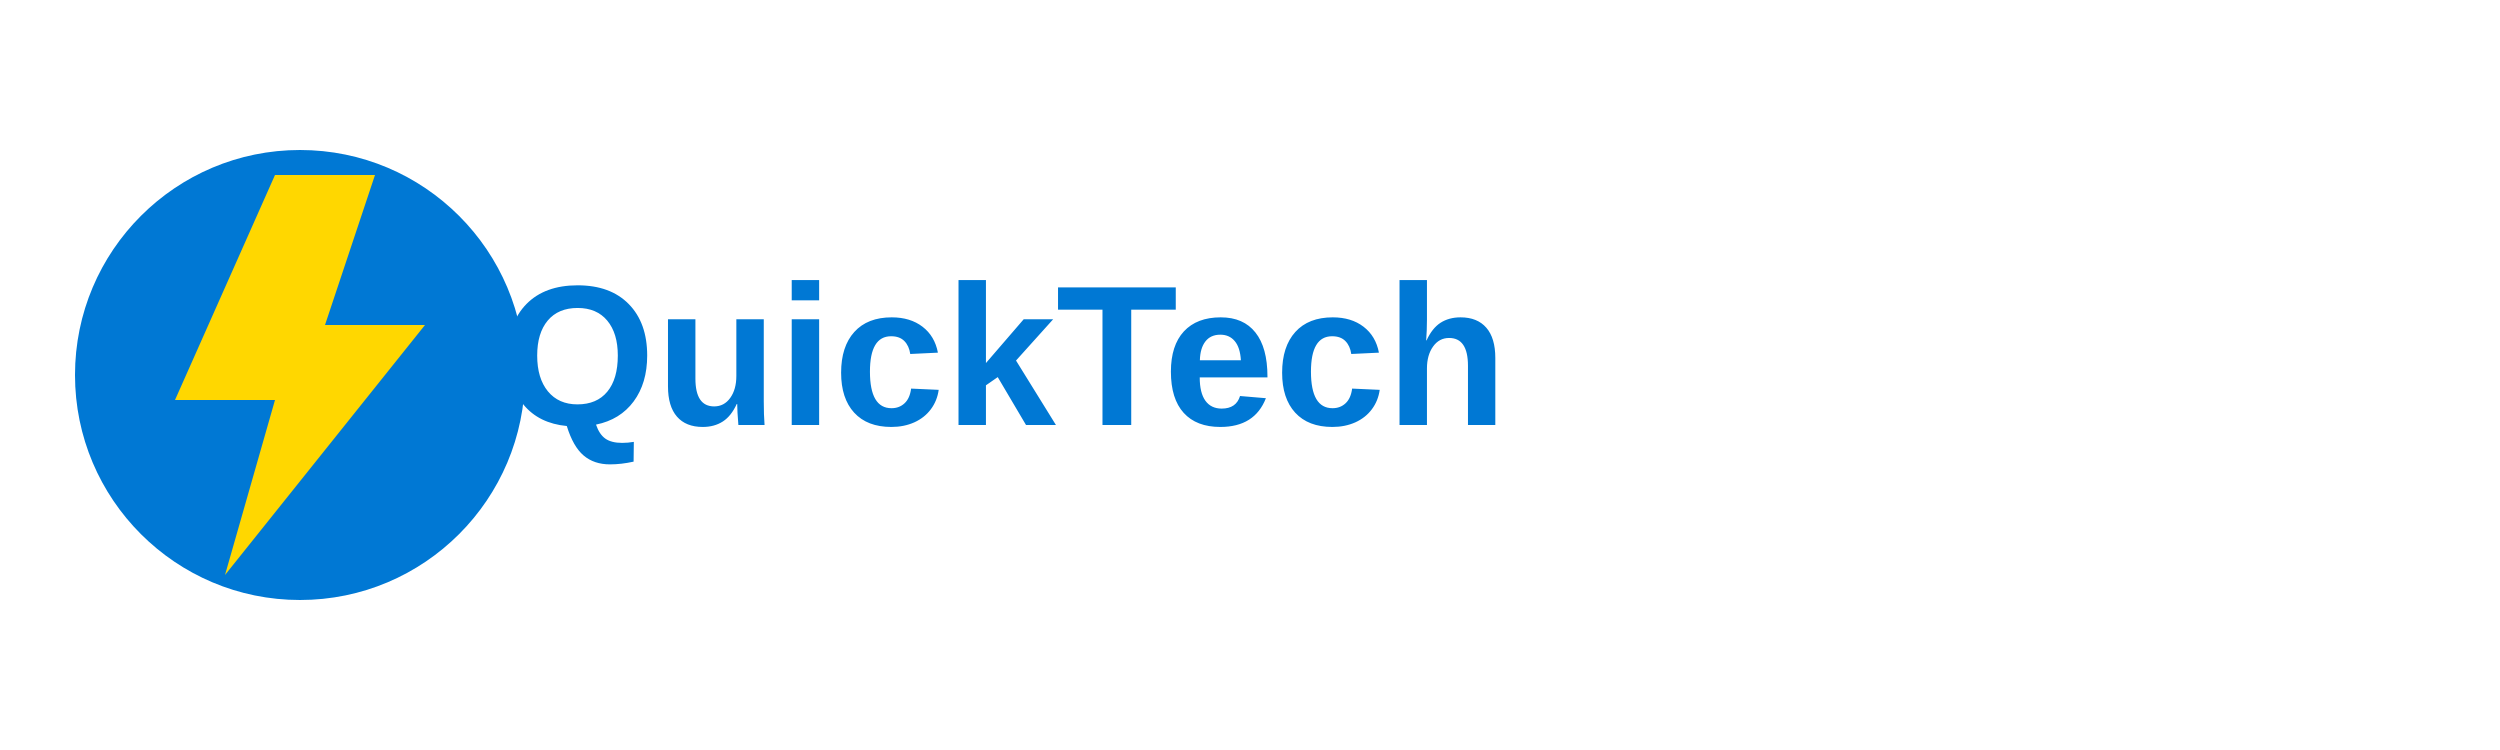
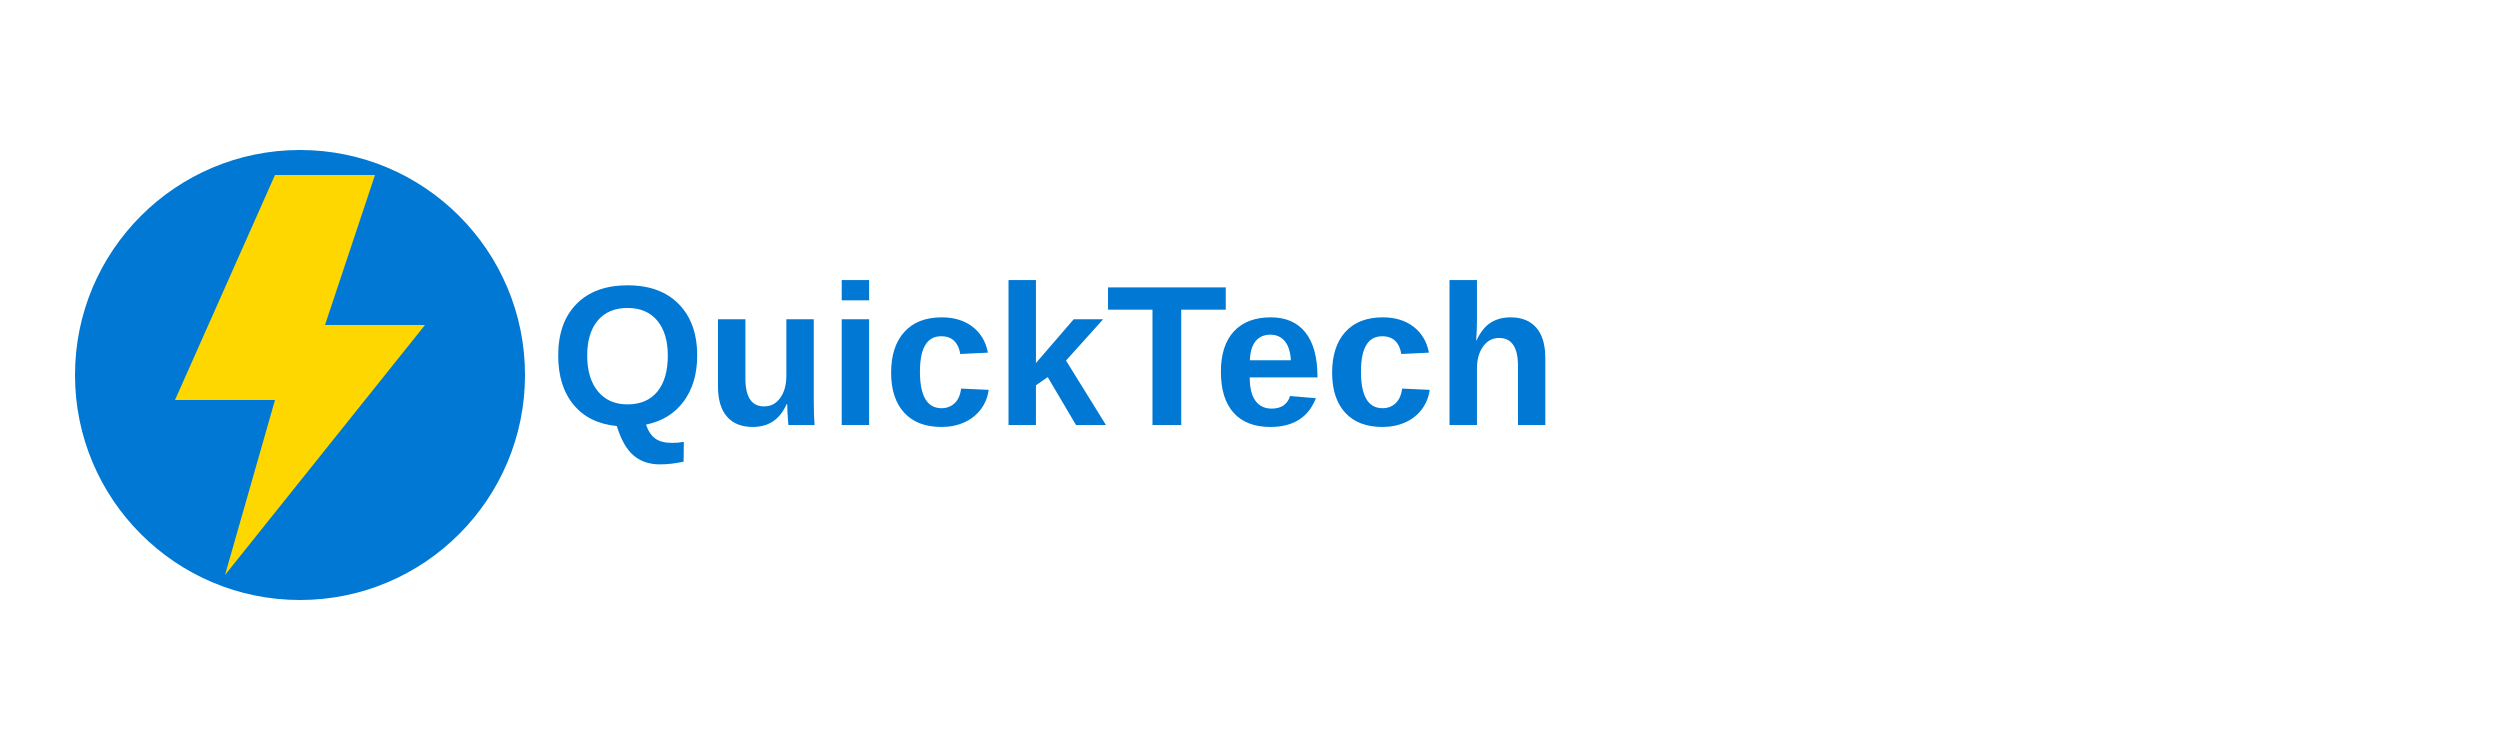
<svg xmlns="http://www.w3.org/2000/svg" width="500" height="150" viewBox="0 0 500 150">
  <style>
    .title { font: bold 40px Arial, sans-serif; fill:#0078d4; }
    .subtitle { font: 16px Arial, sans-serif; fill:#555; }
  </style>
  <circle cx="60" cy="75" r="45" fill="#0078d4" />
  <polygon points="55,35 75,35 65,65 85,65 45,115 55,80 35,80" fill="#FFD700" />
-   <text x="100" y="85" class="title">QuickTech</text>
+   <text x="110" y="85" class="title">QuickTech</text>
</svg>
